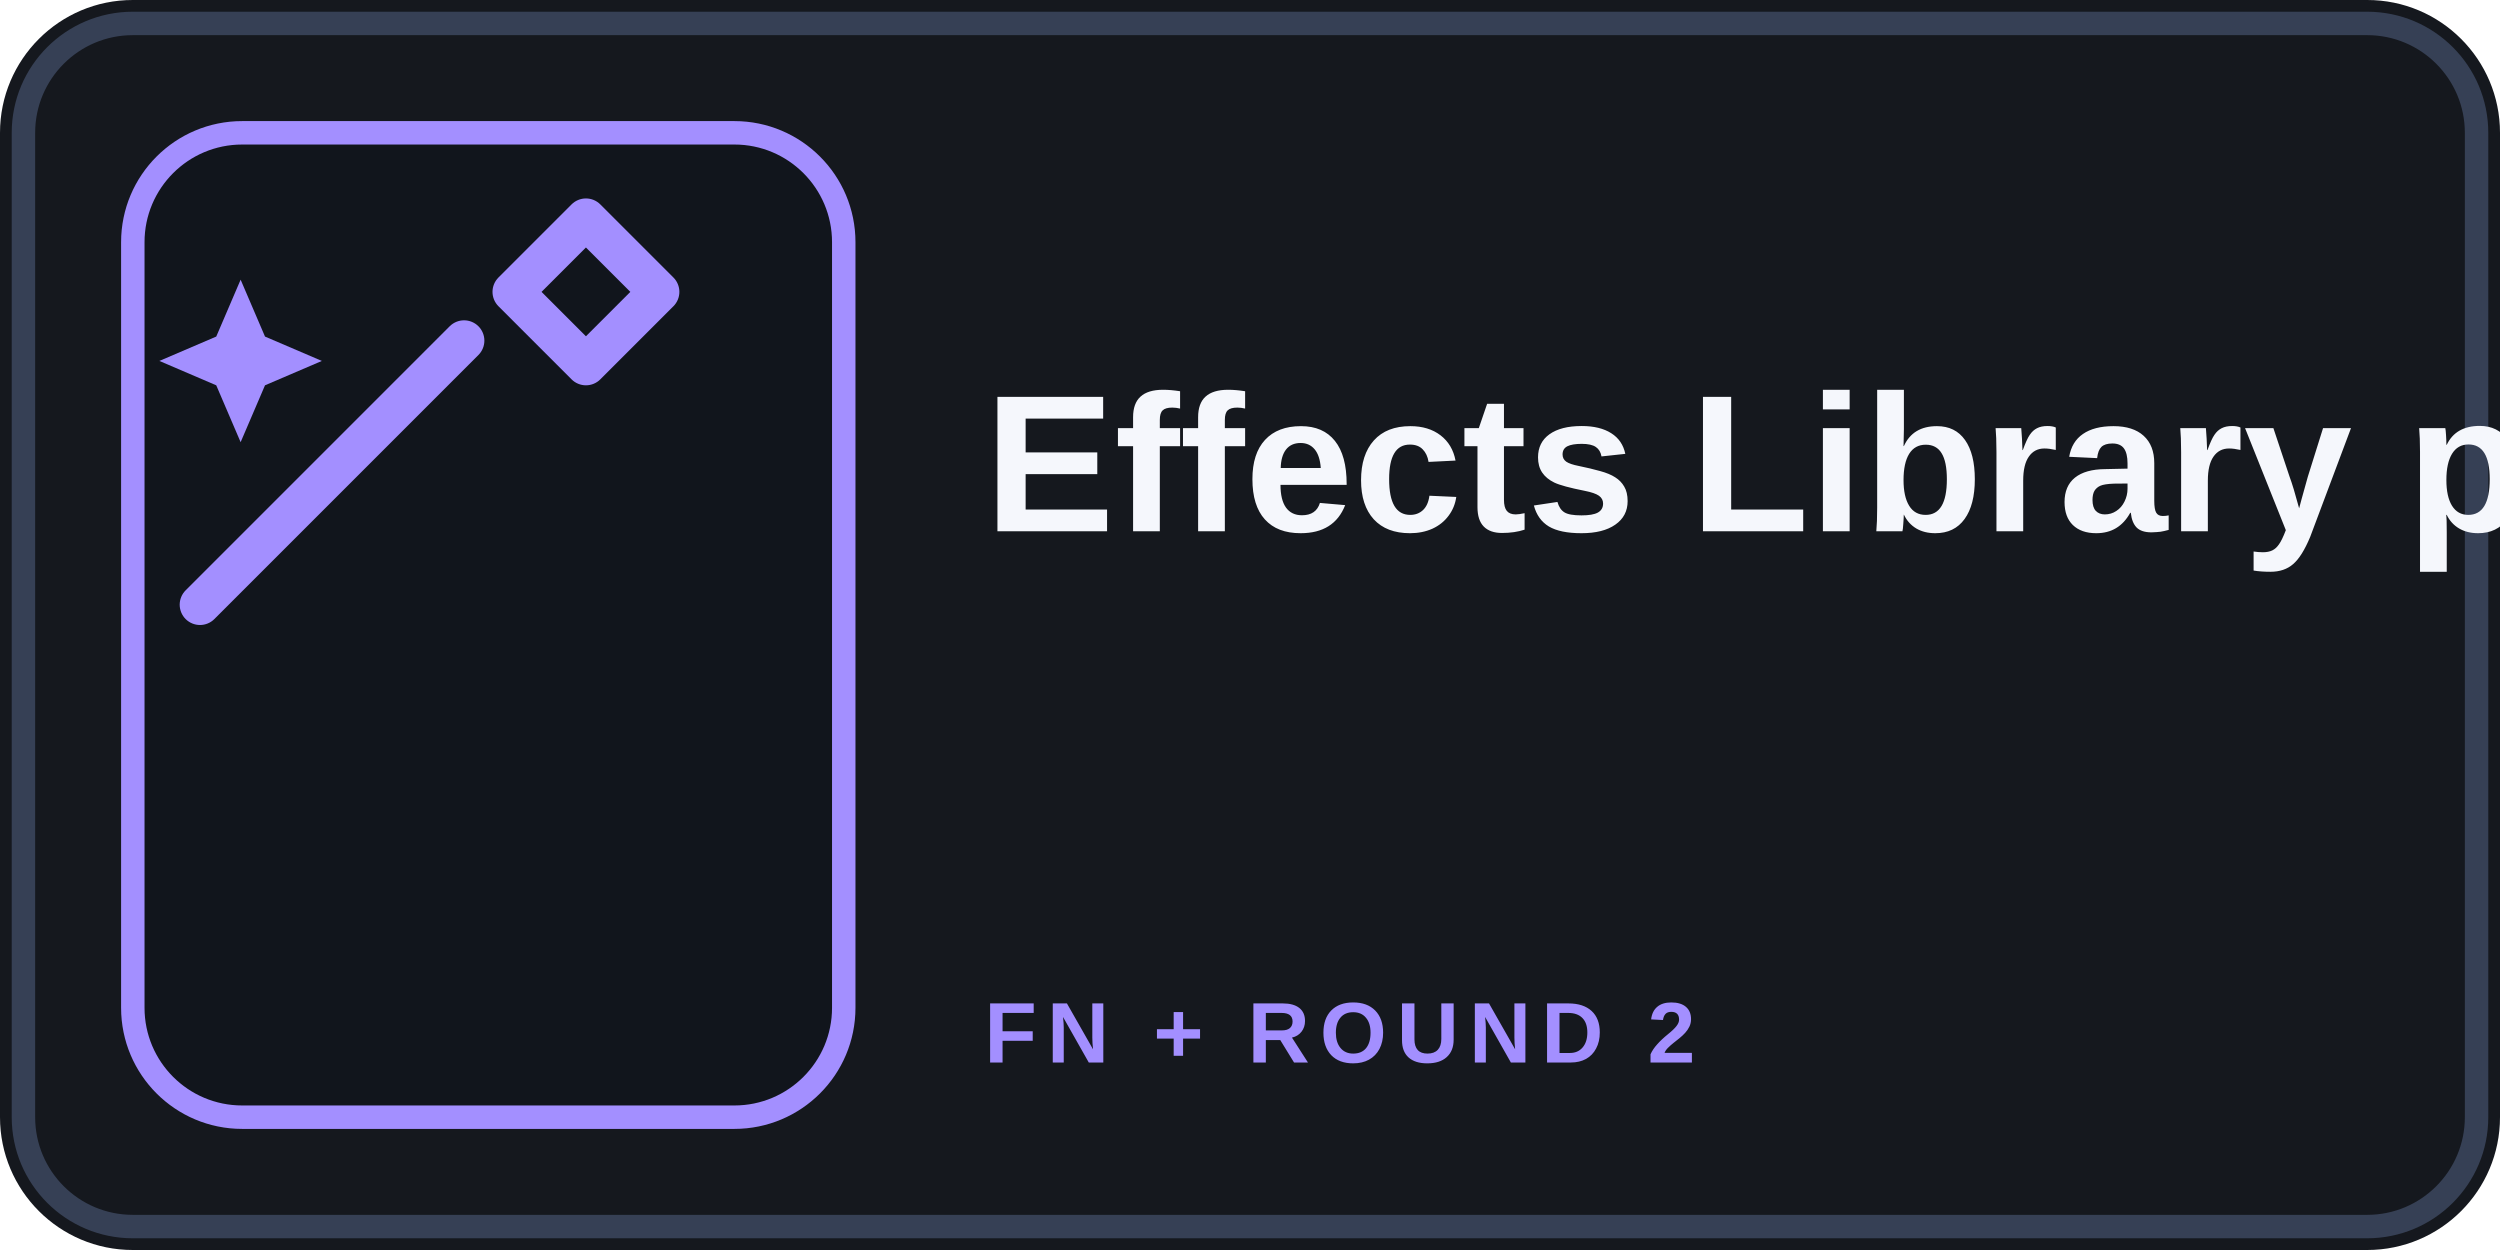
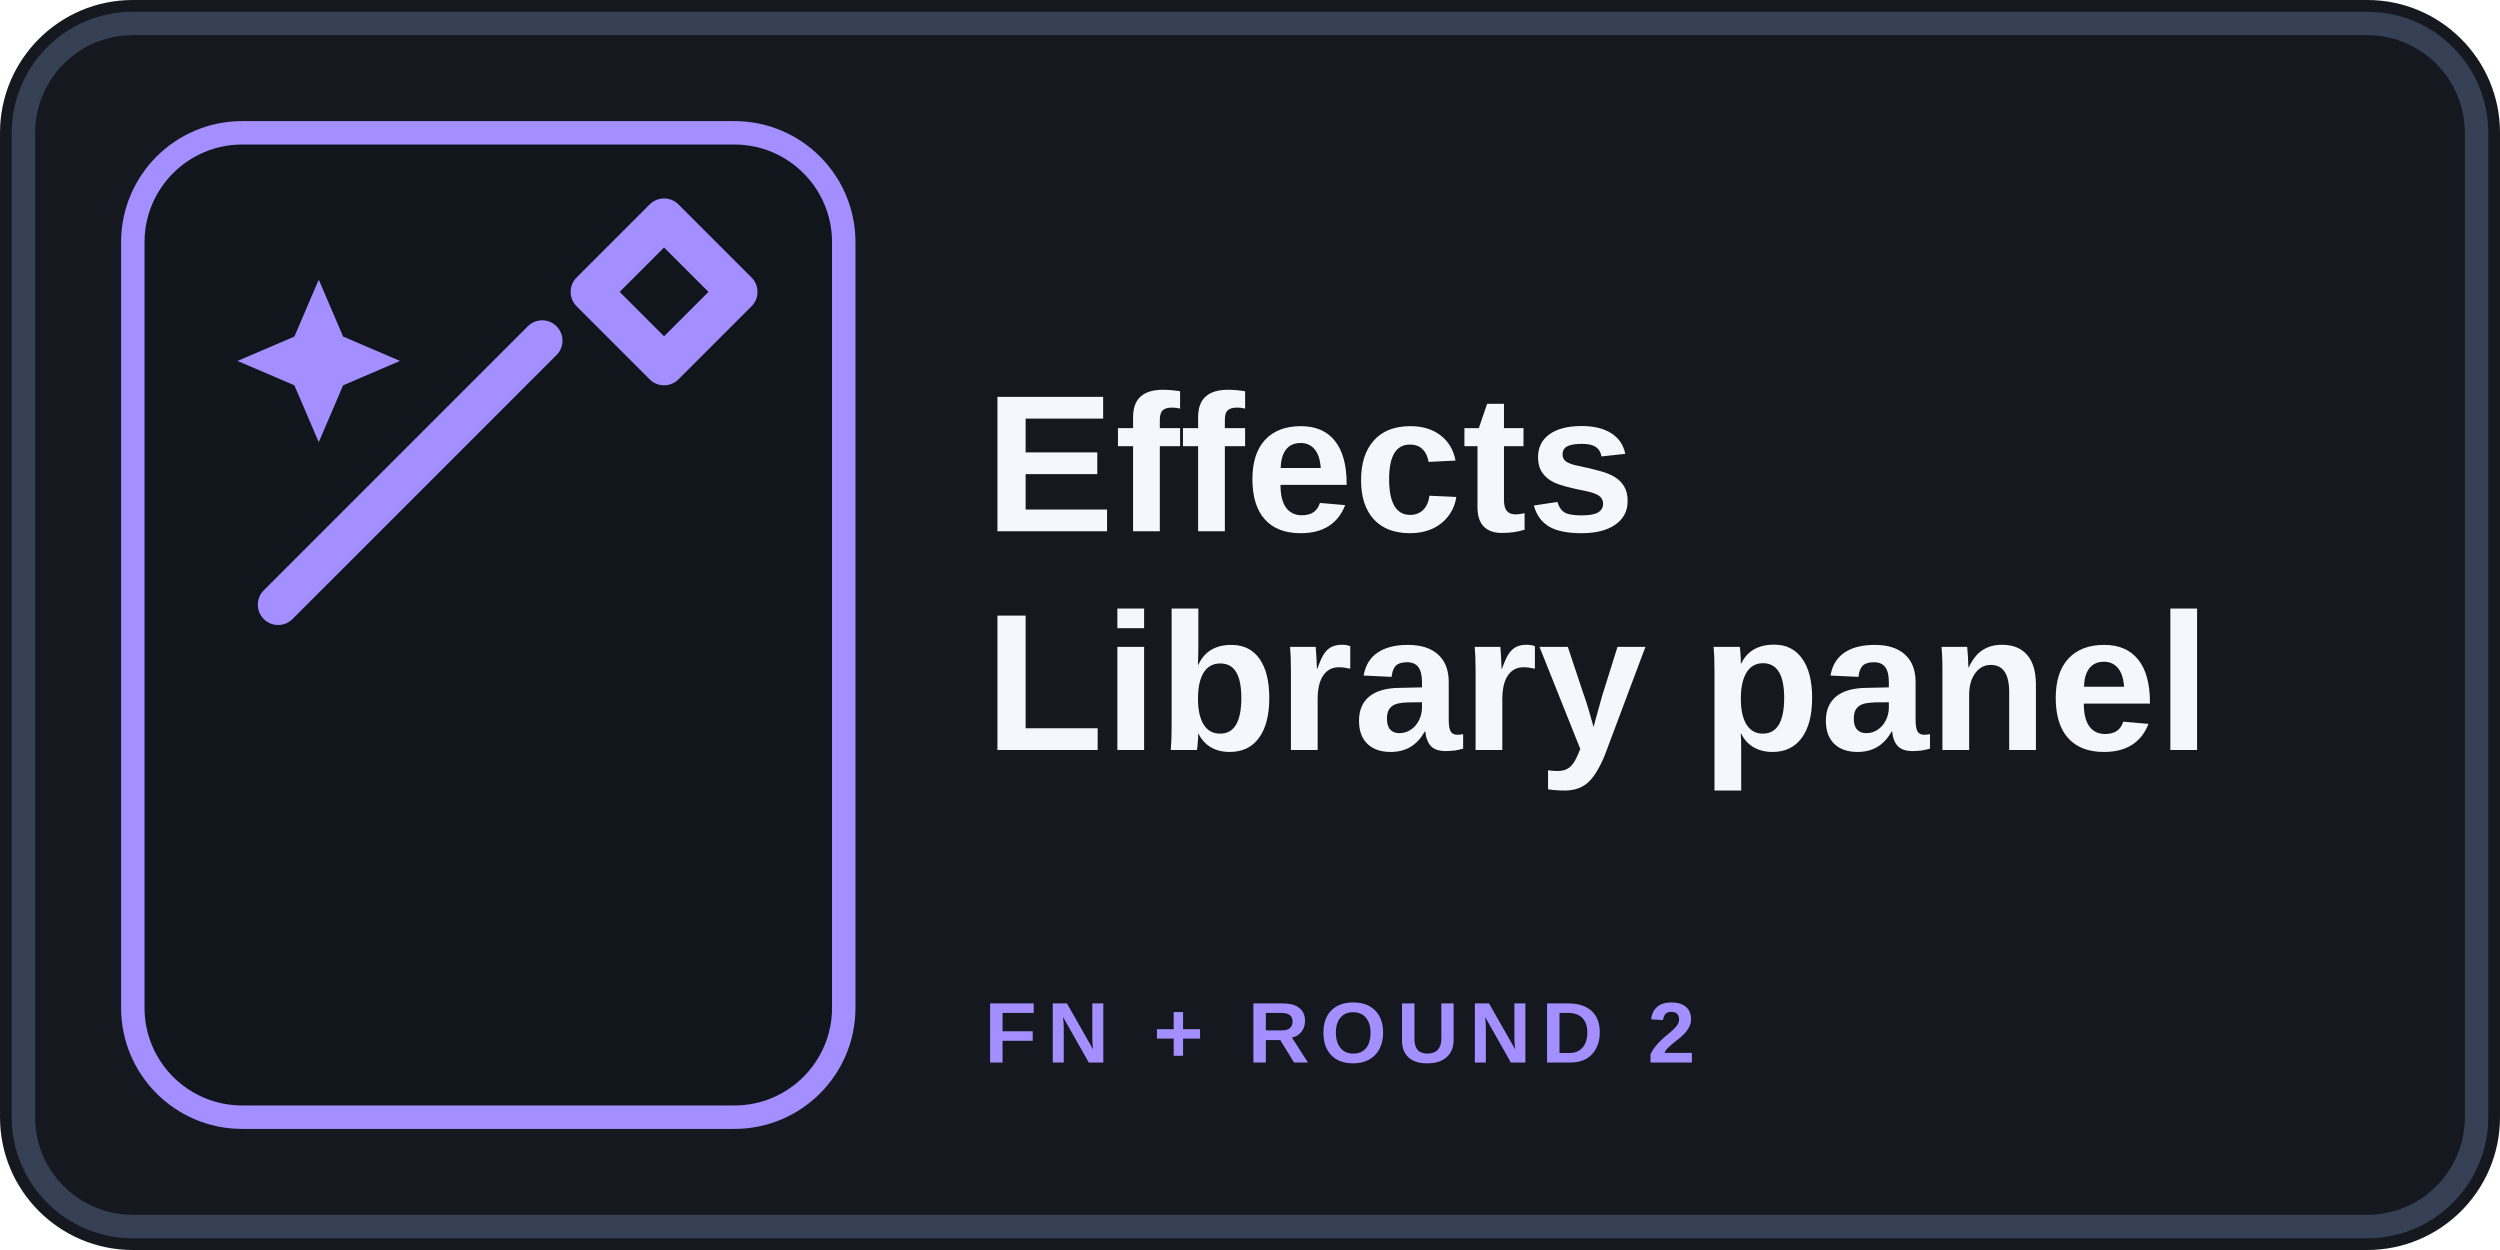
<svg xmlns="http://www.w3.org/2000/svg" width="320" height="160" viewBox="0 0 320 160">
  <rect width="320" height="160" rx="17" fill="#15181E" />
  <rect x="3" y="3" width="314" height="154" rx="14" fill="none" stroke="#364055" stroke-width="3" />
  <rect x="17" y="17" width="91" height="126" rx="14" fill="#11151C" stroke="#A38FFF" stroke-width="3" />
-   <g transform="translate(-3 2) scale(.52)">
+   <g transform="translate(7 2) scale(.52)">
    <path d="M55 145l65-65m12-12 18-18 18 18-18 18z" stroke="#A38FFF" stroke-width="10" stroke-linecap="round" stroke-linejoin="round" fill="none" />
    <path d="M65 65l6 14 14 6-14 6-6 14-6-14-14-6 14-6z" fill="#A38FFF" />
  </g>
-   <text x="126" y="68" fill="#F5F7FC" font-family="Arial, Helvetica, sans-serif" font-size="25" font-weight="700">Effects Library panel</text>
+   <text x="126" y="68" fill="#F5F7FC" font-family="Arial, Helvetica, sans-serif" font-size="25" font-weight="700">Effects</text>
+   <text x="126" y="96" fill="#F5F7FC" font-family="Arial, Helvetica, sans-serif" font-size="25" font-weight="700">Library panel</text>
  <text x="126" y="136" fill="#A38FFF" font-family="Arial, Helvetica, sans-serif" font-size="11" font-weight="700" letter-spacing="1.3">FN + ROUND 2</text>
</svg>
